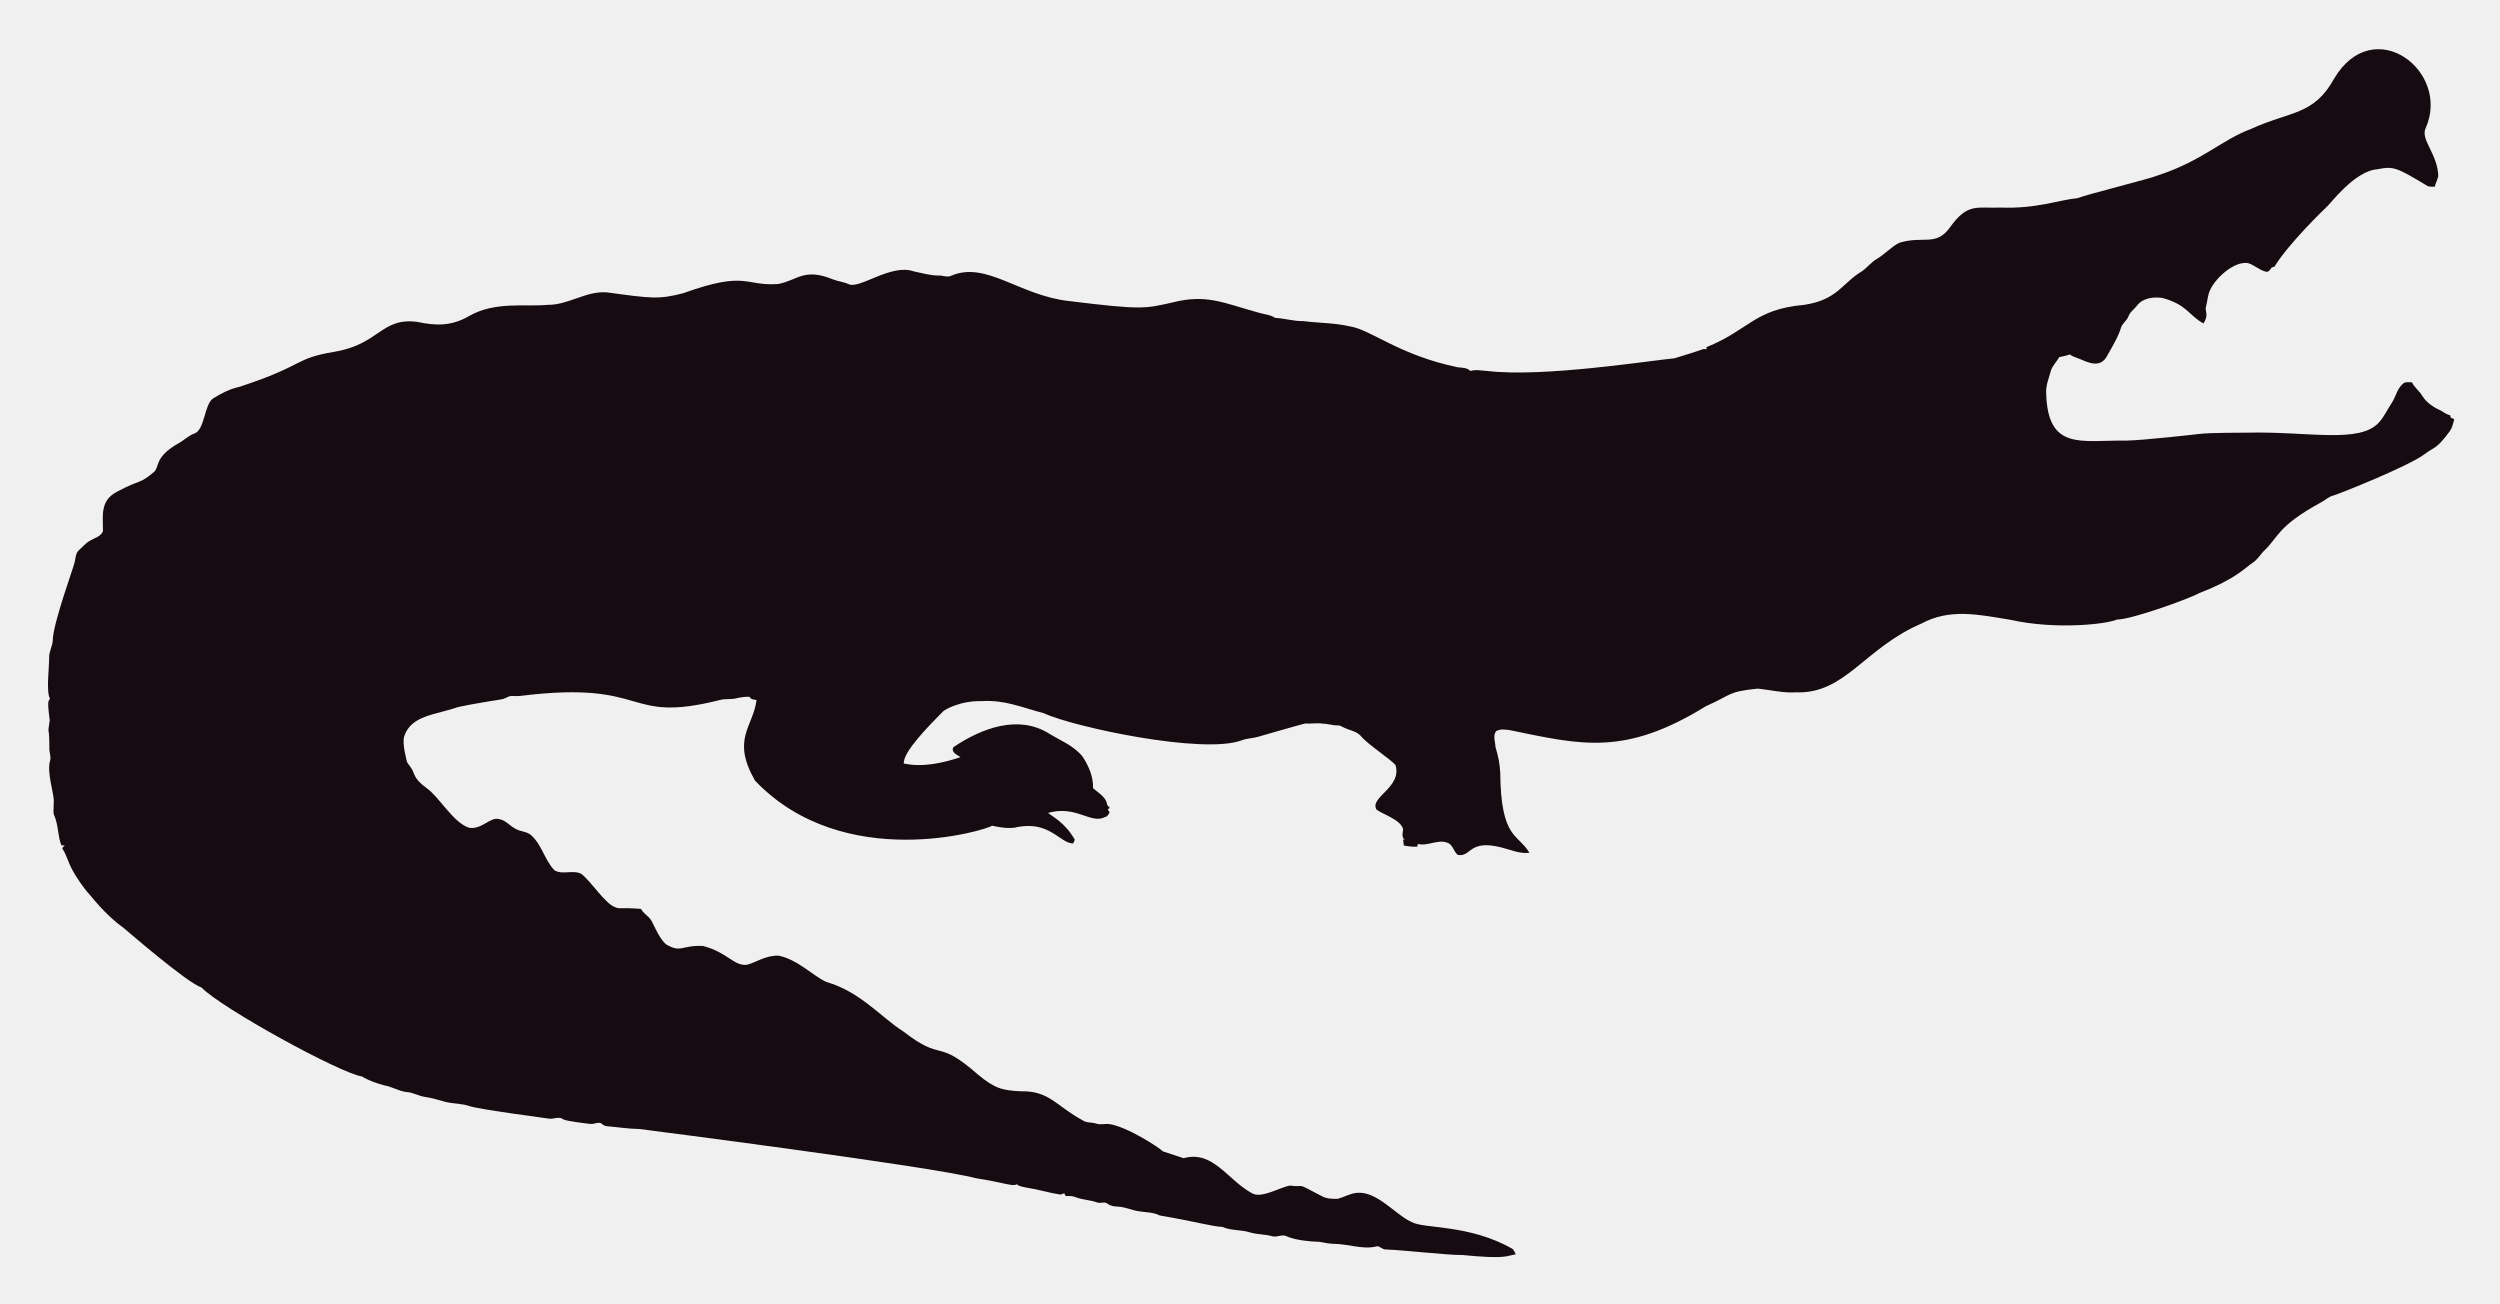
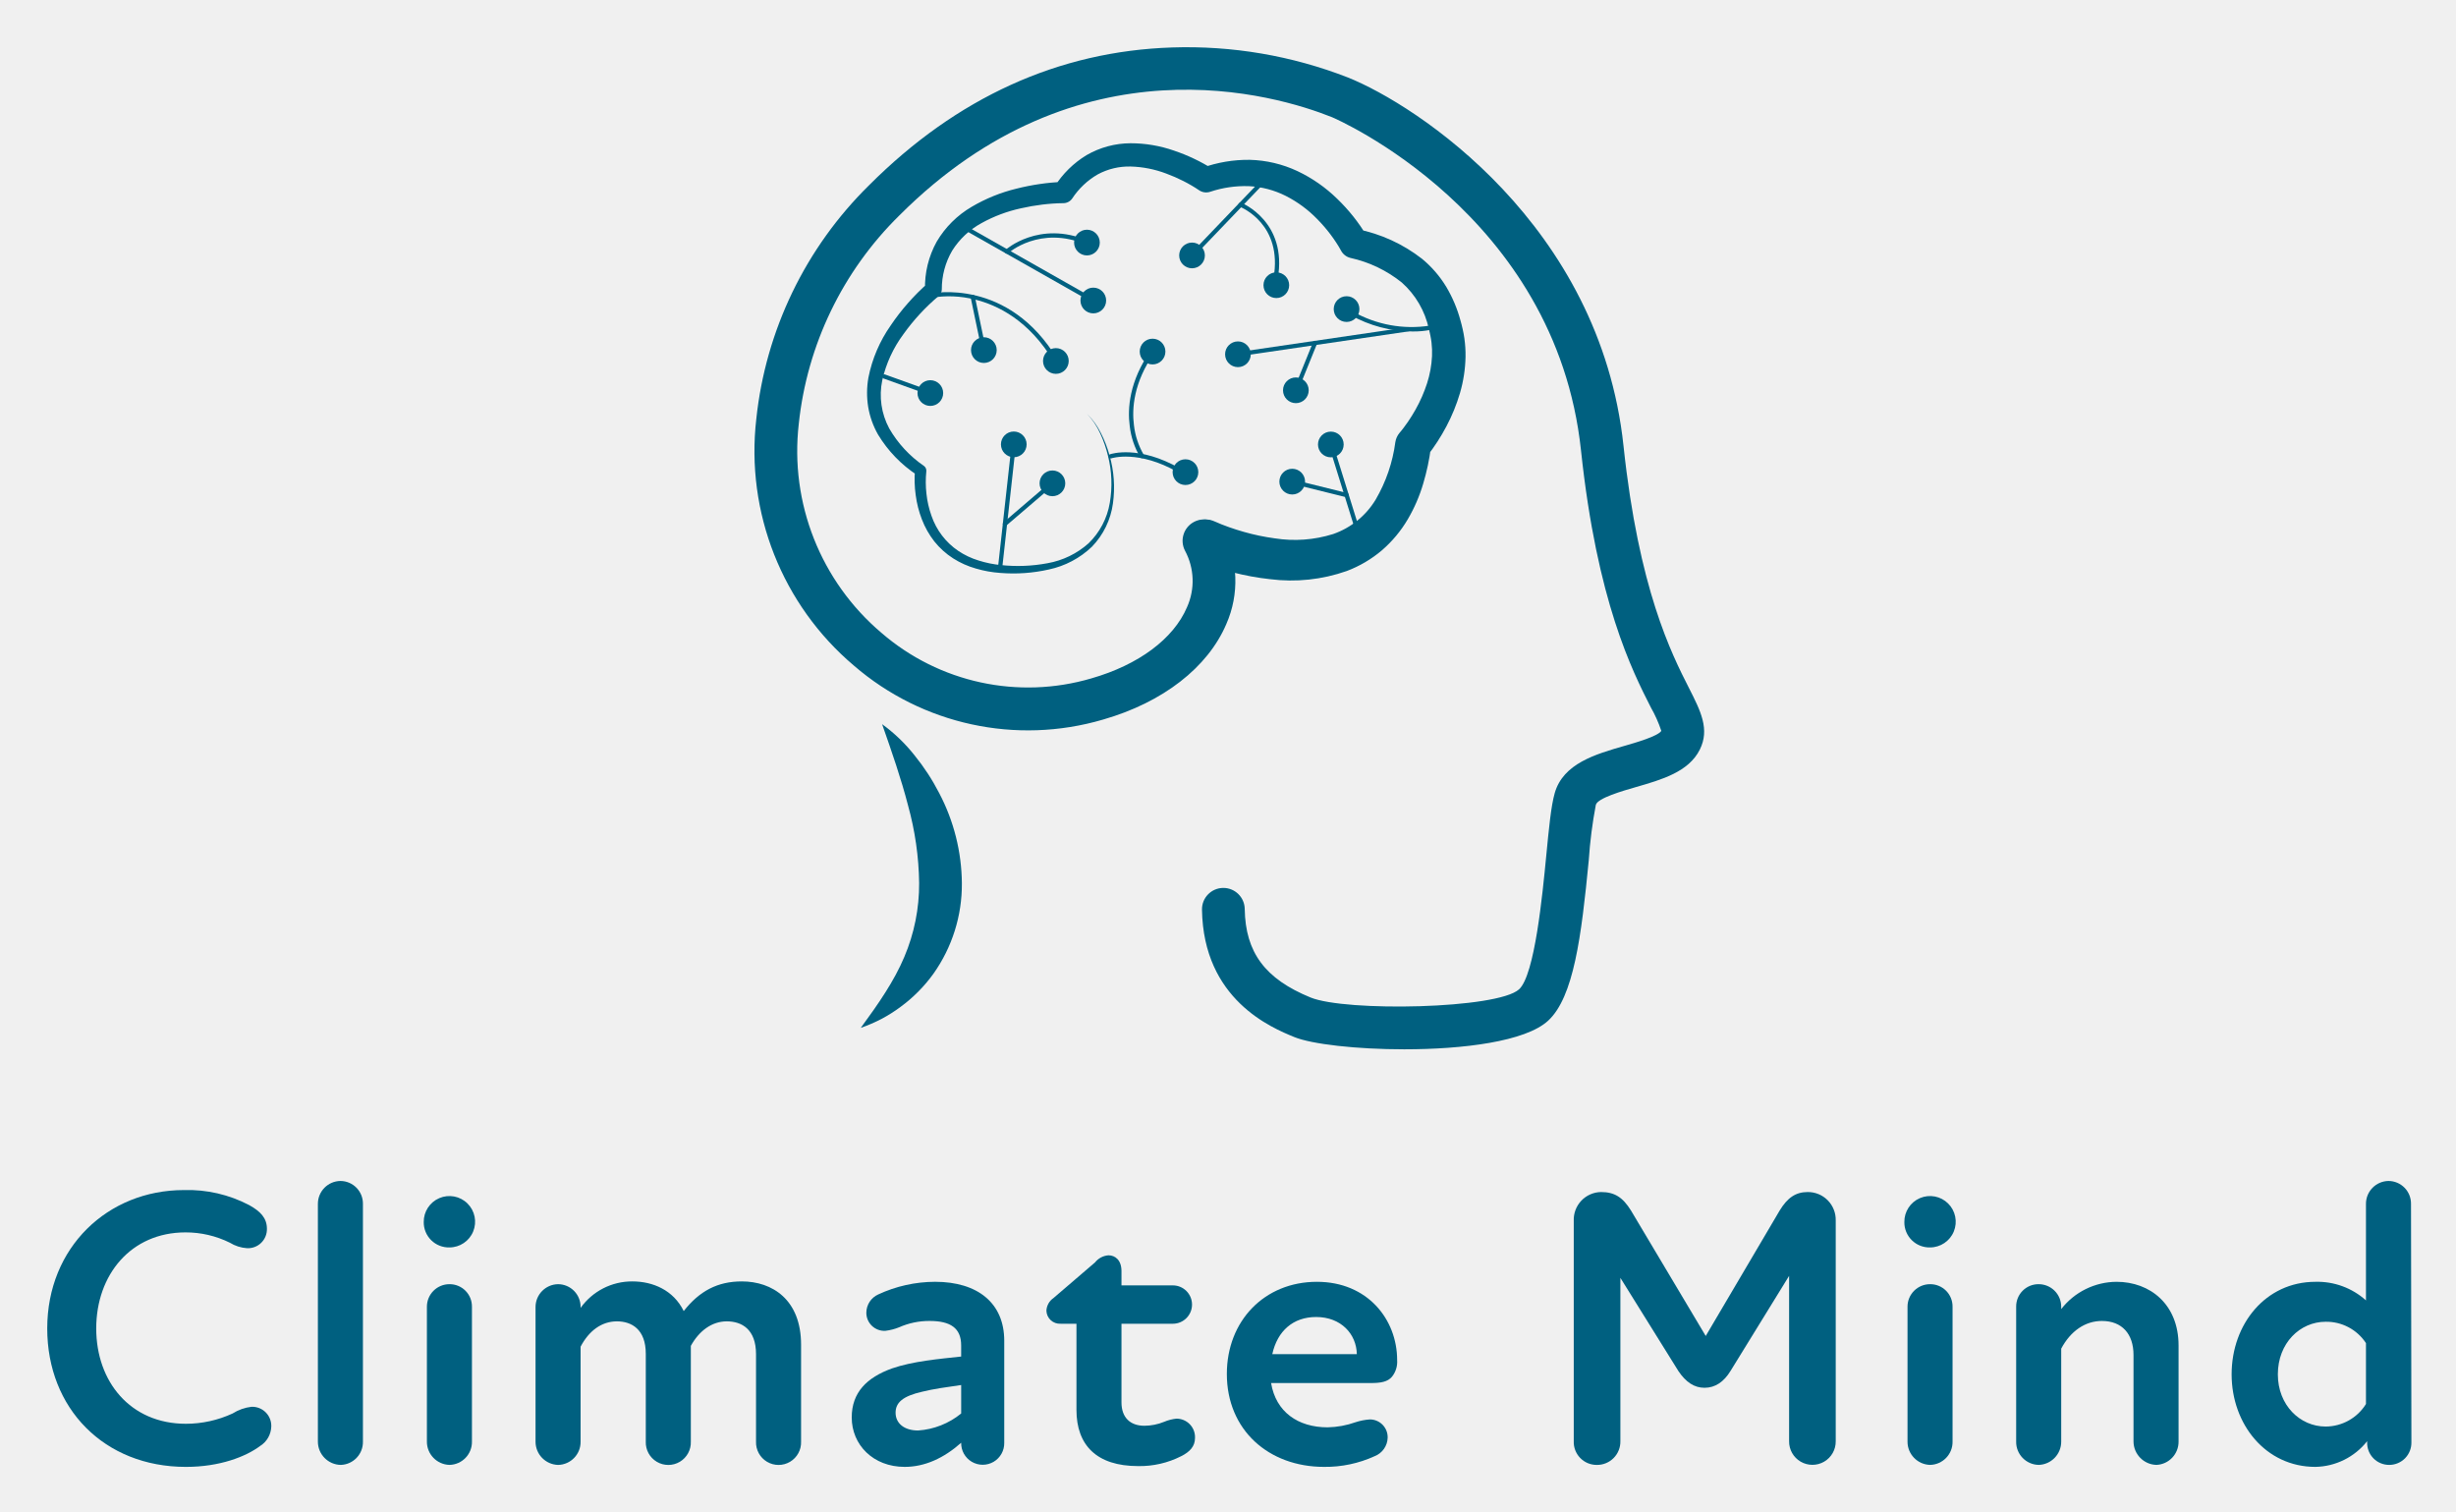
- <svg xmlns="http://www.w3.org/2000/svg" role="img" viewBox="-18.65 -23.65 2659.80 1387.30">
-   <path fill="#160B10" d="M2562.057 112.664c-5.93 12.226 13.089 27.649 13.408 51.328-.967 3.791-2.837 7.289-3.816 11.093-2.417-.267-4.923.089-7.226-.636-33.512-20.05-36.245-21.483-53.631-18.038-24.88 1.775-51.012 38.147-54.547 40.579-1 .685-40.963 39.485-54.967 62.993-1.056.331-2.086.661-3.078 1.005-1.45 2.188-3.295 5.317-6.386 4.363-6.755-1.794-12.047-7.022-18.687-9.083-14.172-2.325-33.569 14.577-40.185 28.126-2.76 5.432-2.862 11.614-4.401 17.415-2.078 5.918 3.558 9.203-2.964 18.611-15.758-8.651-16.89-19.671-43.645-27.108-9.541-1.323-21.002.025-27.146 8.345-2.9 3.956-7.454 6.64-8.994 11.487-1.705 4.223-5.788 6.857-7.569 10.978-3.219 10.775-9.274 20.417-14.705 30.186-7.484 15.043-21.458 7.113-29.639 3.893-3.549-1.501-7.378-2.404-10.482-4.745-3.613 1.31-7.378 2.124-11.131 2.799-2.9 5.19-7.62 9.362-9.184 15.252-1.972 7.442-5.139 14.807-4.771 22.656 1.426 62.435 37.744 50.23 84.657 50.985 18.427-.238 76.659-6.917 77.661-7.06 10.315-1.512 51.103-1.387 52.104-1.425 64.718-1.507 119.253 12.017 139.725-10.991 5.622-6.144 8.955-13.878 13.598-20.735 4.617-7.073 5.915-16.893 13.662-21.562 2.519-.687 5.19-.305 7.81-.242 2.481 5.406 7.582 8.854 10.609 13.891 4.503 7.467 12.047 12.632 19.921 16.041 3.269 1.794 6.144 4.389 9.999 4.936.166.852.369 1.705.598 2.57 1.259.611 2.519 1.208 3.854 1.819-1.196 4.325-2.073 8.854-4.681 12.606-14.981 20.134-15.737 16.079-26.561 24.297-16.513 12.73-90.704 42.38-97.937 44.421-4.63 1.259-8.078 4.719-12.199 6.907-47.689 26.034-44.914 36.755-61.276 51.99-3.969 4.096-6.856 9.273-11.754 12.403-6.886 4.248-16.845 16.908-56.76 32.26-10.994 6.222-73.381 28.559-87.544 28.177-12.182 5.289-66.295 10.873-113.113.394-34.047-5.52-64.247-12.539-95.05 3.905-61.045 26.219-81.054 75.205-133.67 73.195-13.739.903-27.159-2.684-40.745-3.943-32.756 3.396-26.951 6.432-54.687 18.547-86.536 53.421-132.198 41.426-208.888 25.607-4.859-.636-10.304-1.616-14.68 1.259-3.511 4.999-.687 11.232-.509 16.804 2.76 8.879 4.605 18.076 5.037 27.388.678 70.703 18.876 64.615 31.064 85.038-10.38 1.31-20.137-3.346-30.008-5.724-35.054-8.942-31.959 10.974-46.367 7.887-4.376-3.651-5.076-10.864-10.94-12.886-10.482-3.893-20.875 4.033-31.37 1.285-.165.725-.483 2.163-.649 2.875-4.834.432-9.592-.331-14.311-1.196-.153-2.201-.407-4.401-.751-6.551.7.127 2.112.382 2.824.509-5.368-1.387-2.926-7.48-2.862-11.411-2.581-10.171-21.93-15.743-28.266-20.735-7.896-13.101 27.192-23.356 20.29-47.143-4.808-6.385-29.888-22.164-37.17-31.395-4.783-5.063-12.047-5.813-18.013-8.815-1.972-.827-3.791-2.315-6.017-2.239-5.597.191-10.965-1.781-16.537-1.908-6.208-.878-12.441.318-18.661-.076-6.376 1.51-49.471 13.993-49.471 13.993-5.775 1.781-11.97 1.603-17.631 3.791-41.153 15.671-180.401-14.399-211.051-28.838-22.477-5.819-41.27-14.396-65.945-12.772-23.033-.496-39.521 9.215-41.101 11.08-14.156 14.382-42.805 43.009-41.597 55.297 9.881 2.049 27.067 4.244 60.297-6.755-3.6-2.633-10.164-4.859-7.683-10.52 30.91-20.96 69.478-34.528 101.385-14.896 12.454 7.683 26.879 13.128 36.241 24.907 6.449 9.897 11.461 21.384 11.08 33.43 5.483 5.19 14.184 9.464 14.96 17.771.954 1.132 1.883 2.239 2.9 3.371-.56.344-1.679 1.03-2.251 1.361.674 1.081 1.336 2.15 2.022 3.244-1.157 2.112-2.252 4.643-4.923 5.037-15.167 7.923-30.412-12.885-60.589-4.414 4.515 3.914 17.957 10.035 28.495 28.596-.623 1.285-1.221 2.582-1.781 3.893-14.581-.066-25.26-25.439-62.103-16.83-8.065 1.081-16.27-.28-24.119-2.048-5.689 4.616-157.704 51.097-252.241-47.919-25.462-44.516-2.105-56.742 1.616-85.776-2.646-.598-6.259-.445-7.429-3.447-4.834-.216-9.63.547-14.311 1.666-5.343 1.336-10.927.254-16.283 1.527-104.921 26.598-73.475-21.586-213.976-4.058-3.638.483-7.327-.471-10.927.267-2.722 1.043-5.203 2.786-8.129 3.244-1.005.139-35.568 5.632-46.749 8.332-23.248 8.245-49.669 8.494-57.027 31.013-2.544 7.127 2.495 25.23 2.659 26.23.509 2.748 2.964 4.529 4.274 6.907 5.125 7.002 1.576 10.814 17.186 22.287 13.483 9.569 27.903 36.42 44.764 41.877 13.652 2.389 22.508-11.842 32.107-9.146 7.022 1.107 11.334 7.276 17.415 10.317 5.356 3.193 12.365 2.633 17.033 7.162 11.029 10.189 14.018 26.078 24.284 36.878 8.765 5.47 19.972-.979 28.965 4.071 11.309 9.233 25.045 31.634 35.809 35.287 4.836 2.294 4.589-.02 27.477 1.832 2.226 4.796 7.327 7.085 10.253 11.347 2.611 3.387 8.633 20.294 16.715 26.574 16.075 9.185 15.426.491 38.875 1.488 26.056 6.667 32.977 21.713 46.774 19.997 8.688-1.942 19.833-10.206 33.646-9.68 20.419 4.043 37.013 21.857 50.896 27.986 36.199 10.4 58.502 37.92 82.062 52.817 43.011 33.213 34.403 6.396 79.034 45.566 18.208 15.125 26.246 17.04 45.986 17.936 30.318-.751 37.93 16.193 65.525 30.81 4.134 3.155 9.541 1.844 14.196 3.498 4.147 1.463 8.51.394 12.772.369 18.974 1.87 55.059 25.539 58.465 29.232 7.353 2.353 14.667 4.91 22.02 7.276 31.527-8.837 46.862 23.524 72.916 37.323 9.817 6.052 31.604-7.299 40.338-8.179 17.829 2.357 3.781-4.531 33.392 11.016 5.241 3.066 11.589 3.218 17.504 3.028 6.869-1.921 13.204-5.852 20.48-6.348 21.245-1.942 41.314 23.767 57.816 30.975 12.756 7.578 60.29 2.089 106.638 28.189 2.366 1.298 3.155 4.007 4.3 6.284-10.435 1.423-8.676 5.392-56.964.7-16.115.199-61.486-5.252-82.52-5.953-2.824-.572-4.91-3.04-7.772-3.397-15.269 4.072-27.792-2.198-48.492-2.671-5.546-.102-10.825-2.201-16.359-2.162-2.762-.015-21.848-1.008-32.323-6.004-4.758-1.972-9.668 1.654-14.476.293-7.747-2.315-16.003-1.781-23.737-4.121-9.541-3.104-20.277-1.692-29.41-5.865-12.12-.691-23.98-4.714-66.899-12.25-6.984-3.625-14.985-3.091-22.516-4.49-7.416-1.145-14.324-4.643-21.892-4.821-3.727-.204-7.632-.649-10.698-2.939-3.206-2.951-7.645-.127-11.334-1.539-7.531-2.798-15.774-2.646-23.203-5.712-3.282-1.298-6.844-1.17-10.278-1.081-.394-.763-1.183-2.264-1.577-3.015-1.285.636-2.608 1.119-3.982 1.45-12.263-1.87-24.131-5.674-36.394-7.467-3.46-.903-7.404-1.005-10.113-3.6-3.831 2.97-12.398-1.54-43.747-6.411-46.335-12.483-357.594-52.295-357.594-52.295-11.716-.14-23.317-2.023-34.982-3.015-2.442-.127-4.211-1.844-6.068-3.18-3.753-1.387-7.467 1.336-11.271.789-2.02-.195-26.027-2.946-28.838-4.923-4.592-3.587-10.278.216-15.367-.738-2.203-.387-74.203-9.818-84.135-13.242-8.243-2.989-17.224-2.379-25.658-4.529-7.162-1.895-14.209-4.274-21.574-5.254-6.92-.878-13.001-4.923-20.035-5.266-8.319-.878-15.443-5.826-23.648-7.073-8.256-2.252-16.448-5.037-23.775-9.49-23.552-3.584-149.518-72.739-170.649-94.63-16.013-5.37-81.914-62.745-82.914-63.439-21.039-15.096-34.147-33.758-38.964-38.595-21.778-27.726-18.854-34.892-26.396-46.215.916-1.018 1.832-2.01 2.748-3.015-1.145.038-2.29.076-3.435.14-3.651-8.676-3.18-18.28-6.042-27.172-2.062-7.913-2.975-1.701-2.175-19.526.634-7.664-7.675-30.697-3.931-43.518 1.348-4.16-.814-8.281-.751-12.454.068-28.882-2.418-11.02.394-30.657-3.041-22.85-1.09-20.042.305-22.719-4.294-7.378-.844-32.606-.89-44.586-.025-6.246 3.714-11.741 3.867-17.962 0-16.859 22.775-79.378 23.076-82.113 1.056-4.198 1.043-9.032 3.778-12.568 4.338-3.74 7.874-8.485 13.052-11.169 4.745-2.913 11.411-4.172 13.471-10.088.043-16.362-3.503-32.575 15.532-42.157 25.219-13.344 23.115-7.424 38.34-20.379 6.931-5.754.059-15.764 26.434-30.772 5.915-3.129 10.622-8.281 17.046-10.507 11.015-3.661 10.497-31.892 20.099-37.437 8.612-5.33 17.796-10.113 27.795-12.148 71.433-23.584 56.818-29.805 100.939-37.31 48.019-7.907 49.805-36.895 88.244-31.777 19.858 4.163 35.994 4.605 54.61-5.953 27.665-16.35 60.97-9.859 83.919-12.212 22.172.42 41.279-15.29 63.693-13.191 46.138 6.272 54.878 7.691 80.993.738 67.442-24.31 65.094-7.128 100.634-9.706 20.946-3.875 27.233-17.596 58.388-4.91 5.368 2.188 11.283 2.595 16.575 5.025 11.553 5.818 45.215-22.204 69.43-13.535 8.676 1.717 17.262 4.401 26.205 4.401 4.49-.216 9.083 2.252 13.446.293 37.015-16.156 72.304 20.872 125.096 26.815 80.305 9.923 81.3 7.845 110.289 1.603 36.266-9.336 54.189.413 92.111 10.902 5.775 1.717 12.11 1.984 17.237 5.47 10.075.458 19.844 3.638 29.983 3.396 16.588 2.163 33.506 1.819 49.853 5.686 21.982 3.418 52.115 30.498 114.347 43.441 4.681.572 9.999.28 13.586 3.956 5.864-1.844 12.047-.267 18.038-.025 59.148 7.176 174.934-11.359 199.106-13.471 9.82-3.218 19.819-5.966 29.576-9.452 1.488-.674 3.155-.356 4.758-.229-.115-.522-.356-1.577-.483-2.099 45.944-18.548 50.589-40.213 103.827-45.057 35.891-5.17 40.645-23.282 61.836-35.809 5.712-3.969 9.897-9.808 16.028-13.281 8.408-4.872 14.82-12.555 23.559-16.931 25.605-7.944 38.867 4.305 53.847-16.257 19.089-26.933 29.276-20.168 53.605-21.256 38.819 1.522 63.061-8.345 81.948-9.935 11.484-4.495 77.877-20.69 87.061-24.742 45.297-14.857 67.746-37.884 97.505-48.848 42.187-19.404 67.008-14.225 88.74-53.694 41.891-70.568 124.443-7.946 97.366 52.7z" />
+ <svg xmlns="http://www.w3.org/2000/svg" role="img" viewBox="-8.95 -8.95 465.40 286.40">
+   <style>svg {fill:#fff}</style>
+   <g id="g1332" fill="#006080" fill-opacity="1">
+     <g id="g1190" transform="translate(0 214.825)">
+       <path id="path1168" d="M55.493 402.28c0-15.361 11.456-26.225 25.907-26.225a25.014 25.014 0 0 1 12.354 2.845c2.171 1.2 3.369 2.473 3.369 4.5a3.6 3.6 0 0 1-3.744 3.672 7.112 7.112 0 0 1-3.294-1.05 18.891 18.891 0 0 0-8.386-1.948c-10.333 0-16.922 8.018-16.922 18.208 0 10.04 6.439 18.058 17 18.058a21.149 21.149 0 0 0 8.835-1.948 8.619 8.619 0 0 1 3.594-1.274 3.618 3.618 0 0 1 3.744 3.747 4.51 4.51 0 0 1-2.1 3.672c-2.7 2.023-7.638 3.971-14.077 3.971-15.498-.002-26.28-11.092-26.28-26.228z" transform="translate(-55.493 -374.331)" />
+       <path id="path1170" d="M124.182 423.127v-45.033a4.332 4.332 0 0 1 4.268-4.346 4.284 4.284 0 0 1 4.268 4.346v45.034a4.336 4.336 0 0 1-4.193 4.421 4.412 4.412 0 0 1-4.343-4.422z" transform="translate(-72.894 -373.748)" />
+       <path id="path1172" d="M151.046 382.555a4.867 4.867 0 1 1 4.867 4.8 4.75 4.75 0 0 1-4.867-4.8zm.6 41.587V398.59a4.267 4.267 0 0 1 4.268-4.271 4.221 4.221 0 0 1 4.268 4.271v25.551a4.349 4.349 0 0 1-4.268 4.421 4.4 4.4 0 0 1-4.269-4.421z" transform="translate(-79.7 -374.762)" />
+       <path id="path1174" d="M229.739 411.207v18.358a4.271 4.271 0 1 1-8.536 0v-16.558c0-4.721-2.7-6.22-5.541-6.22s-5.242 1.8-6.813 4.645v18.134a4.271 4.271 0 1 1-8.536 0v-16.635c0-4.646-2.7-6.144-5.466-6.144-2.92 0-5.316 1.8-6.889 4.8v17.983a4.349 4.349 0 0 1-4.268 4.421 4.4 4.4 0 0 1-4.268-4.421v-25.481a4.332 4.332 0 0 1 4.268-4.346 4.284 4.284 0 0 1 4.268 4.346v.15a11.957 11.957 0 0 1 9.808-5.021c3.894 0 7.787 1.648 9.734 5.62 2.995-3.821 6.439-5.62 11.007-5.62 5.766.001 11.232 3.448 11.232 11.989z" transform="translate(-86.889 -380.186)" />
+       <path id="path1176" d="M288.566 410.484v19.332a4.082 4.082 0 1 1-8.162 0c-3.294 2.922-6.888 4.571-10.707 4.571-5.99 0-10.033-4.2-10.033-9.366 0-4.72 2.846-7.568 7.638-9.292 3.893-1.349 8.91-1.8 13.1-2.248v-2.1c0-3.3-2.021-4.645-5.99-4.645a14.106 14.106 0 0 0-5.766 1.2 10.273 10.273 0 0 1-2.62.674 3.428 3.428 0 0 1-3.594-3.447 3.825 3.825 0 0 1 2.247-3.447 25.724 25.724 0 0 1 10.782-2.4c8.088.003 13.105 4.05 13.105 11.168zm-16.323 17.009a14.45 14.45 0 0 0 8.161-3.222v-5.395c-2.621.374-5.316.749-7.413 1.274-3.594.824-5.016 2.023-5.016 3.971 0 2.023 1.647 3.372 4.268 3.372z" transform="translate(-107.216 -380.212)" />
+       <path id="path1178" d="M337.232 427.218c0 1.574-.974 2.623-2.621 3.448a17.333 17.333 0 0 1-8.161 1.873c-7.862 0-11.681-3.971-11.681-10.64v-16.335h-2.995a2.549 2.549 0 0 1-2.7-2.473 3.084 3.084 0 0 1 1.348-2.4l7.862-6.744a3.6 3.6 0 0 1 2.545-1.349c1.273 0 2.471.9 2.471 3v2.7h9.734a3.634 3.634 0 1 1 0 7.268H323.3v14.911c0 2.848 1.647 4.421 4.343 4.421a10.013 10.013 0 0 0 3.743-.749 8.148 8.148 0 0 1 2.321-.6 3.505 3.505 0 0 1 3.525 3.669z" transform="translate(-119.735 -378.513)" />
+       <path id="path1180" d="M387.136 414.155a4.529 4.529 0 0 1-.974 3.147c-.824.974-2.1 1.2-4.043 1.2h-18.868c.9 5.47 5.092 8.392 10.707 8.392a16.839 16.839 0 0 0 5.316-.974 11.18 11.18 0 0 1 2.695-.525 3.373 3.373 0 0 1 3.37 3.447 3.867 3.867 0 0 1-2.471 3.522 22.42 22.42 0 0 1-9.584 2.023c-10.482 0-18.419-6.969-18.419-17.609 0-10.04 7.113-17.459 17.071-17.459 9.584 0 15.2 7.119 15.2 14.836zm-7.638-1.123c-.075-3.822-2.995-7.044-7.712-7.044-4.343 0-7.338 2.623-8.311 7.044z" transform="translate(-131.334 -380.212)" />
+       <path id="path1182" d="M492.549 381.951v41.812a4.418 4.418 0 1 1-8.835 0v-31.322l-11.081 17.983c-1.273 2.1-2.92 3.222-4.942 3.222-1.947 0-3.518-1.049-4.941-3.147l-11.007-17.683v30.946a4.414 4.414 0 0 1-4.493 4.5 4.337 4.337 0 0 1-4.343-4.5v-41.736a5.251 5.251 0 0 1 5.166-5.47c2.546 0 4.119.974 5.691 3.522l14.151 23.753 14-23.753c1.5-2.473 3.07-3.522 5.316-3.522a5.261 5.261 0 0 1 5.318 5.395z" transform="translate(-153.638 -374.458)" />
+       <path id="path1184" d="M526.808 382.555a4.868 4.868 0 1 1 4.867 4.8 4.75 4.75 0 0 1-4.867-4.8zm.6 41.587V398.59a4.267 4.267 0 0 1 4.267-4.271 4.221 4.221 0 0 1 4.268 4.271v25.551a4.349 4.349 0 0 1-4.268 4.421 4.4 4.4 0 0 1-4.267-4.421z" transform="translate(-174.893 -374.762)" />
+       <path id="path1186" d="M585.959 411.383v18.208a4.387 4.387 0 0 1-4.193 4.421 4.463 4.463 0 0 1-4.343-4.421v-16.41c0-3.971-2.171-6.444-5.99-6.444-3.145 0-5.915 1.873-7.712 5.245v17.609a4.4 4.4 0 0 1-4.268 4.421 4.349 4.349 0 0 1-4.268-4.421V404.04a4.221 4.221 0 0 1 4.268-4.271 4.267 4.267 0 0 1 4.268 4.271v.449a13.374 13.374 0 0 1 10.482-5.17c6.365 0 11.756 4.271 11.756 12.064z" transform="translate(-182.082 -380.212)" />
+       <path id="path1188" d="M643.934 423.278a4.2 4.2 0 0 1-4.193 4.271 4.158 4.158 0 0 1-4.193-4.271v-.225a12.791 12.791 0 0 1-9.809 4.87c-9.434 0-15.873-8.092-15.873-17.534 0-9.517 6.439-17.534 15.873-17.534a13.762 13.762 0 0 1 9.584 3.522v-18.283a4.331 4.331 0 0 1 4.267-4.346 4.285 4.285 0 0 1 4.269 4.346zm-8.611-7.268v-11.54a8.975 8.975 0 0 0-7.638-4.046c-4.867 0-9.06 4.046-9.06 9.966 0 5.845 4.193 9.89 9.06 9.89a9.02 9.02 0 0 0 7.639-4.271z" transform="translate(-195.934 -373.748)" />
+     </g>
+     <g id="g1330" transform="translate(134.022)">
+       <path id="path1192" d="M358.108 276.127c-9.047 0-17.533-.969-20.837-2.324-4.26-1.745-17.222-7.056-17.486-24.141a4.051 4.051 0 0 1 3.987-4.115h.064a4.052 4.052 0 0 1 4.048 3.991c.128 8.225 3.853 13.239 12.456 16.763 6.7 2.746 35.489 2.191 39.54-1.55 2.964-2.738 4.43-17.94 5.135-25.246.512-5.3.915-9.489 1.614-11.935 1.6-5.6 7.737-7.363 13.153-8.923 2.238-.643 6.353-1.828 7.044-2.851a24.172 24.172 0 0 0-1.966-4.415c-3.568-7.022-10.21-20.091-13.254-48.738-4.779-44.958-46.753-62.965-47.176-63.134-10.623-4.252-47.932-15.474-82.006 18.625a64.909 64.909 0 0 0-19.045 39.466 45.144 45.144 0 0 0 15.677 39.626 42.49 42.49 0 0 0 39.76 8.62c8.962-2.574 15.568-7.489 18.128-13.484a12.115 12.115 0 0 0-.37-10.7 4.051 4.051 0 1 1 7.172-3.769 20.246 20.246 0 0 1 .647 17.66c-3.522 8.247-12.03 14.841-23.343 18.091a50.466 50.466 0 0 1-47.227-10.223 53.237 53.237 0 0 1-18.494-46.729A72.832 72.832 0 0 1 256.7 112.4c16.6-16.62 35.92-25.4 57.407-26.106a84.118 84.118 0 0 1 33.331 5.688c13.015 5.21 47.769 27.907 52.222 69.8 2.887 27.162 9.089 39.365 12.421 45.921 2.211 4.353 3.958 7.791 2.037 11.635-2.11 4.223-7.187 5.685-12.1 7.1-2.529.728-7.238 2.082-7.6 3.357a87.13 87.13 0 0 0-1.34 10.487c-1.4 14.5-2.855 25.944-7.7 30.424-4.301 3.972-16.206 5.421-27.27 5.421z" transform="translate(-234.986 -86.25)" />
+       <g id="g1196" transform="translate(21.324 18.188)">
+         <path id="path1194" fill="#006080" fill-opacity="1" d="M329.48 182.286c.314.146.826.361 1.261.533.455.18.92.354 1.389.52.937.333 1.891.636 2.849.907a41.336 41.336 0 0 0 5.805 1.212 24.272 24.272 0 0 0 11.1-.814 15.261 15.261 0 0 0 8.046-6.521 29.126 29.126 0 0 0 3.732-10.906 3.585 3.585 0 0 1 .782-1.728l.026-.031.368-.442.409-.525c.272-.359.538-.729.8-1.107.517-.755 1-1.537 1.449-2.336a27.341 27.341 0 0 0 2.177-4.968 19.879 19.879 0 0 0 .936-5.146 15.848 15.848 0 0 0-.093-2.55c-.049-.421-.111-.839-.2-1.252-.065-.4-.2-.9-.3-1.333a16.378 16.378 0 0 0-5.132-8.812 23.671 23.671 0 0 0-9.7-4.654l-.073-.019a2.742 2.742 0 0 1-1.758-1.4c-.088-.172-.267-.484-.417-.732s-.326-.528-.5-.791c-.341-.528-.715-1.042-1.092-1.55a28.937 28.937 0 0 0-2.485-2.871 22.426 22.426 0 0 0-5.971-4.4 17.488 17.488 0 0 0-6.983-1.843 20.908 20.908 0 0 0-7.317 1.061l-.054.017a2.393 2.393 0 0 1-2.085-.315c-.388-.272-.934-.612-1.427-.9-.508-.3-1.028-.578-1.555-.845a29.587 29.587 0 0 0-3.241-1.409 20.58 20.58 0 0 0-6.71-1.329 12.463 12.463 0 0 0-6.267 1.5 14.382 14.382 0 0 0-4.811 4.545l-.015.022a2.042 2.042 0 0 1-1.661.876 35.551 35.551 0 0 0-4.012.271 39.3 39.3 0 0 0-4.024.7 27.4 27.4 0 0 0-7.491 2.812 15.09 15.09 0 0 0-5.549 5.213 14.423 14.423 0 0 0-1.97 7.358 1.648 1.648 0 0 1-.585 1.233 39.283 39.283 0 0 0-6.671 7.219 23.251 23.251 0 0 0-4.025 8.748 13.464 13.464 0 0 0 1.319 9.136 21.833 21.833 0 0 0 6.579 7.1 1.114 1.114 0 0 1 .449 1.024 19.494 19.494 0 0 0 .025 4.252 17.979 17.979 0 0 0 .953 4.175 13.179 13.179 0 0 0 5.051 6.63 14.618 14.618 0 0 0 3.862 1.836 20.18 20.18 0 0 0 4.269.87 30.258 30.258 0 0 0 8.8-.35 15.8 15.8 0 0 0 7.783-3.773 13.845 13.845 0 0 0 4.026-7.674 21.6 21.6 0 0 0-.338-8.89 22.128 22.128 0 0 0-1.478-4.248 13.178 13.178 0 0 0-2.508-3.729 13.246 13.246 0 0 1 2.644 3.662 22.329 22.329 0 0 1 1.636 4.238 22.05 22.05 0 0 1 .642 9.067 14.618 14.618 0 0 1-3.989 8.225 16.868 16.868 0 0 1-8.16 4.31 30.472 30.472 0 0 1-9.2.651 21.7 21.7 0 0 1-4.6-.823 16.207 16.207 0 0 1-4.331-1.935 14.677 14.677 0 0 1-3.565-3.211 16.113 16.113 0 0 1-2.36-4.17 19.955 19.955 0 0 1-1.174-4.605 21.41 21.41 0 0 1-.134-4.784l.45 1.023a24.081 24.081 0 0 1-7.451-7.706 15.908 15.908 0 0 1-1.867-5.226 16.67 16.67 0 0 1 .037-5.555 26 26 0 0 1 4.245-9.931 41.066 41.066 0 0 1 3.267-4.219 40.407 40.407 0 0 1 3.8-3.8l-.584 1.232a17.722 17.722 0 0 1 2.224-9.076 18.581 18.581 0 0 1 6.639-6.6 31.1 31.1 0 0 1 8.426-3.419 43.2 43.2 0 0 1 4.4-.878 38.8 38.8 0 0 1 4.533-.412l-1.676.9a18.49 18.49 0 0 1 6.067-5.972 16.787 16.787 0 0 1 8.348-2.252 25.019 25.019 0 0 1 8.234 1.4 34.1 34.1 0 0 1 3.795 1.538q.923.438 1.82.932c.614.341 1.162.654 1.828 1.094l-2.138-.3a25.788 25.788 0 0 1 9.037-1.522 22.6 22.6 0 0 1 9.055 2.143 27.712 27.712 0 0 1 7.513 5.236 34.576 34.576 0 0 1 3.046 3.346c.465.593.921 1.193 1.351 1.82.216.313.428.63.635.956s.394.624.636 1.063l-1.832-1.422a29.318 29.318 0 0 1 12.206 5.585 20.879 20.879 0 0 1 4.635 5.349 25.537 25.537 0 0 1 2.685 6.36c.149.552.29 1.029.414 1.633.138.579.241 1.164.326 1.753a22.167 22.167 0 0 1 .22 3.539 26.3 26.3 0 0 1-1.06 6.861 33.9 33.9 0 0 1-2.554 6.262q-.782 1.485-1.695 2.893c-.3.471-.62.934-.951 1.4l-.511.691c-.186.242-.335.436-.593.743l.808-1.759a43.277 43.277 0 0 1-1.466 6.913 30.182 30.182 0 0 1-2.917 6.738 23.551 23.551 0 0 1-4.9 5.881 22.679 22.679 0 0 1-6.667 3.929 31.741 31.741 0 0 1-14.579 1.542 49.116 49.116 0 0 1-6.955-1.269q-1.7-.436-3.374-.983c-.558-.182-1.114-.374-1.673-.579-.578-.215-1.073-.4-1.752-.694a4.054 4.054 0 0 1 3.214-7.444l.089.04z" transform="translate(-263.545 -110.592)" />
+       </g>
+       <g id="g1200" transform="translate(47.42 35.257)">
+         <path id="path1198" fill="#006080" fill-opacity="1" d="M298.9 137.289a.405.405 0 0 1-.273-.7c.063-.058 6.383-5.678 15.6-1.768a.406.406 0 0 1-.317.747c-8.726-3.7-14.682 1.567-14.742 1.621a.4.4 0 0 1-.268.1z" transform="translate(-298.495 -133.434)" />
+       </g>
+       <g id="g1204" transform="translate(67.091 76.746)">
+         <path id="path1202" fill="#006080" fill-opacity="1" d="M338.226 192.813a.407.407 0 0 1-.2-.053c-7.553-4.329-12.6-2.666-12.647-2.649a.405.405 0 0 1-.264-.767c.218-.075 5.445-1.8 13.314 2.712a.405.405 0 0 1-.2.757z" transform="translate(-324.84 -188.959)" />
+       </g>
+       <g id="g1208" transform="translate(101.493 81.906)">
+         <path id="path1206" fill="#006080" fill-opacity="1" d="M381.623 199.229a.4.4 0 0 1-.1-.012l-10.3-2.554a.405.405 0 0 1 .195-.787l10.3 2.554a.405.405 0 0 1-.1.8z" transform="translate(-370.914 -195.865)" />
+       </g>
+       <g id="g1212" transform="translate(108.81 74.865)">
+         <path id="path1210" fill="#006080" fill-opacity="1" d="M386.332 204a.405.405 0 0 1-.387-.285l-5.212-16.748a.405.405 0 1 1 .773-.242l5.213 16.749a.405.405 0 0 1-.267.507.4.4 0 0 1-.12.019z" transform="translate(-380.714 -186.442)" />
+       </g>
+       <g id="g1216" transform="translate(106.78 72.833)">
+         <ellipse id="ellipse1214" cx="2.435" cy="2.437" fill="#006080" fill-opacity="1" rx="2.435" ry="2.437" />
+       </g>
+       <g id="g1220" transform="translate(46.109 74.847)">
+         <path id="path1218" fill="#006080" fill-opacity="1" d="M297.145 210.866h-.045a.4.4 0 0 1-.358-.448l2.621-23.638a.405.405 0 0 1 .806.09l-2.622 23.638a.4.4 0 0 1-.402.358z" transform="translate(-296.74 -186.418)" />
+       </g>
+       <g id="g1224" transform="translate(46.7 72.816)">
+         <ellipse id="ellipse1222" cx="2.435" cy="2.437" fill="#006080" fill-opacity="1" rx="2.435" ry="2.437" />
+       </g>
+       <g id="g1228" transform="translate(60.563 34.576)">
+         <ellipse id="ellipse1226" cx="2.435" cy="2.437" fill="#006080" fill-opacity="1" rx="2.435" ry="2.437" />
+       </g>
+       <g id="g1232" transform="translate(79.231 78.076)">
+         <ellipse id="ellipse1230" cx="2.435" cy="2.437" fill="#006080" fill-opacity="1" rx="2.435" ry="2.437" />
+       </g>
+       <g id="g1236" transform="translate(33.043 46.408)">
+         <path id="path1234" fill="#006080" fill-opacity="1" d="M303.308 161.806a.405.405 0 0 1-.348-.2c-4.714-7.939-10.771-10.829-15.021-11.856a19.953 19.953 0 0 0-8.2-.33.406.406 0 0 1-.179-.791c.146-.034 14.773-3.147 24.1 12.564a.405.405 0 0 1-.348.613z" transform="translate(-279.241 -148.358)" />
+       </g>
+       <g id="g1240" transform="translate(54.676 57.014)">
+         <ellipse id="ellipse1238" cx="2.435" cy="2.437" fill="#006080" fill-opacity="1" rx="2.435" ry="2.437" />
+       </g>
+       <g id="g1244" transform="translate(70.957 57.26)">
+         <path id="path1242" fill="#006080" fill-opacity="1" d="M332.49 183.488a.4.4 0 0 1-.337-.18 14.916 14.916 0 0 1-1.986-5.9c-.441-3.318-.106-8.5 4-14.353a.405.405 0 0 1 .663.466c-3.941 5.618-4.275 10.572-3.862 13.74a14.382 14.382 0 0 0 1.862 5.6.4.4 0 0 1-.337.63z" transform="translate(-330.018 -162.881)" />
+       </g>
+       <g id="g1248" transform="translate(72.998 55.229)">
+         <ellipse id="ellipse1246" cx="2.435" cy="2.437" fill="#006080" fill-opacity="1" rx="2.435" ry="2.437" />
+       </g>
+       <g id="g1252" transform="translate(112.785 50.023)">
+         <path id="path1250" fill="#006080" fill-opacity="1" d="M397.932 157.031a24.249 24.249 0 0 1-11.683-3.076.405.405 0 1 1 .391-.711 22.5 22.5 0 0 0 14.573 2.682.405.405 0 1 1 .182.79 16.568 16.568 0 0 1-3.463.315z" transform="translate(-386.038 -153.195)" />
+       </g>
+       <g id="g1256" transform="translate(109.762 47.179)">
+         <ellipse id="ellipse1254" cx="2.435" cy="2.437" fill="#006080" fill-opacity="1" rx="2.435" ry="2.437" />
+       </g>
+       <g id="g1260" transform="translate(91.705 29.443)">
+         <path id="path1258" fill="#006080" fill-opacity="1" d="M364.858 140.428a.384.384 0 0 1-.071-.006.405.405 0 0 1-.329-.469c1.789-10.181-6.061-13.384-6.4-13.516a.405.405 0 1 1 .294-.755c.087.034 8.805 3.562 6.9 14.412a.4.4 0 0 1-.394.334z" transform="translate(-357.805 -125.654)" />
+       </g>
+       <g id="g1264" transform="translate(96.451 42.653)">
+         <ellipse id="ellipse1262" cx="2.435" cy="2.437" fill="#006080" fill-opacity="1" rx="2.435" ry="2.437" />
+       </g>
+       <g id="g1268" transform="translate(99.463 79.874)">
+         <ellipse id="ellipse1266" cx="2.435" cy="2.437" fill="#006080" fill-opacity="1" rx="2.435" ry="2.437" />
+       </g>
+       <g id="g1272" transform="translate(47.058 82.228)">
+         <path id="path1270" fill="#006080" fill-opacity="1" d="M298.416 204.805a.405.405 0 0 1-.264-.714l8.994-7.7a.405.405 0 0 1 .527.616l-9 7.7a.4.4 0 0 1-.257.098z" transform="translate(-298.011 -196.295)" />
+       </g>
+       <g id="g1276" transform="translate(54.023 80.196)">
+         <ellipse id="ellipse1274" cx="2.435" cy="2.437" fill="#006080" fill-opacity="1" rx="2.435" ry="2.437" />
+       </g>
+       <g id="g1280" transform="translate(38.465 33.225)">
+         <path id="path1278" fill="#006080" fill-opacity="1" d="M312.24 145.886a.408.408 0 0 1-.2-.052l-25.334-14.36a.405.405 0 0 1 .4-.705l25.334 14.36a.405.405 0 0 1-.2.758z" transform="translate(-286.502 -130.715)" />
+       </g>
+       <g id="g1284" transform="translate(61.768 45.553)">
+         <ellipse id="ellipse1282" cx="2.435" cy="2.437" fill="#006080" fill-opacity="1" rx="2.435" ry="2.437" />
+       </g>
+       <g id="g1288" transform="translate(91.207 53.037)">
+         <path id="path1286" fill="#006080" fill-opacity="1" d="M357.543 162.777a.405.405 0 0 1-.057-.806l32.279-4.737a.405.405 0 1 1 .116.8l-32.281 4.739a.4.4 0 0 1-.057.004z" transform="translate(-357.138 -157.229)" />
+       </g>
+       <g id="g1292" transform="translate(89.177 55.742)">
+         <ellipse id="ellipse1290" cx="2.435" cy="2.437" fill="#006080" fill-opacity="1" rx="2.435" ry="2.437" />
+       </g>
+       <g id="g1296" transform="translate(82.507 23.887)">
+         <path id="path1294" fill="#006080" fill-opacity="1" d="M345.892 134.186a.405.405 0 0 1-.293-.686l14.52-15.158a.406.406 0 0 1 .586.561l-14.521 15.159a.407.407 0 0 1-.292.124z" transform="translate(-345.487 -118.218)" />
+       </g>
+       <g id="g1300" transform="translate(80.477 37.013)">
+         <ellipse id="ellipse1298" cx="2.435" cy="2.437" fill="#006080" fill-opacity="1" rx="2.435" ry="2.437" />
+       </g>
+       <g id="g1304" transform="translate(24.181 61.979)">
+         <path id="path1302" fill="#006080" fill-opacity="1" d="M276.511 173.152a.4.4 0 0 1-.137-.024l-8.734-3.145a.405.405 0 1 1 .274-.763l8.734 3.145a.405.405 0 0 1-.137.787z" transform="translate(-267.372 -169.196)" />
+       </g>
+       <g id="g1308" transform="translate(30.886 63.092)">
+         <ellipse id="ellipse1306" cx="2.435" cy="2.437" fill="#006080" fill-opacity="1" rx="2.435" ry="2.437" />
+       </g>
+       <g id="g1312" transform="translate(102.182 55.629)">
+         <path id="path1310" fill="#006080" fill-opacity="1" d="M372.242 170.479a.406.406 0 0 1-.376-.557l3.636-8.97a.4.4 0 1 1 .75.3l-3.636 8.969a.4.4 0 0 1-.374.258z" transform="translate(-371.837 -160.698)" />
+       </g>
+       <g id="g1316" transform="translate(100.152 62.568)">
+         <ellipse id="ellipse1314" cx="2.435" cy="2.437" fill="#006080" fill-opacity="1" rx="2.435" ry="2.437" />
+       </g>
+       <g id="g1320" transform="translate(40.952 46.894)">
+         <path id="path1318" fill="#006080" fill-opacity="1" d="M292.345 159.908a.4.4 0 0 1-.395-.322l-2.109-10.09a.4.4 0 1 1 .792-.166l2.109 10.09a.4.4 0 0 1-.313.48.41.41 0 0 1-.084.008z" transform="translate(-289.832 -149.008)" />
+       </g>
+       <g id="g1324" transform="translate(41.03 54.952)">
+         <ellipse id="ellipse1322" cx="2.435" cy="2.437" fill="#006080" fill-opacity="1" rx="2.435" ry="2.437" />
+       </g>
+       <g id="g1328" transform="translate(20.139 128.267)">
+         <path id="path1326" fill="#006080" fill-opacity="1" d="M266 257.909a31.268 31.268 0 0 1 6.137 5.893 41.656 41.656 0 0 1 4.689 7.179 37.409 37.409 0 0 1 4.293 17.048 29.268 29.268 0 0 1-5.389 17.166 28.324 28.324 0 0 1-6.209 6.268 27.973 27.973 0 0 1-3.643 2.305 30.484 30.484 0 0 1-3.921 1.689c3.366-4.589 6.345-8.89 8.253-13.445a35.3 35.3 0 0 0 2.81-14 57.929 57.929 0 0 0-2.111-14.731c-1.293-5.01-3.032-10.03-4.909-15.372z" transform="translate(-261.958 -257.909)" />
+       </g>
+     </g>
+   </g>
</svg>
